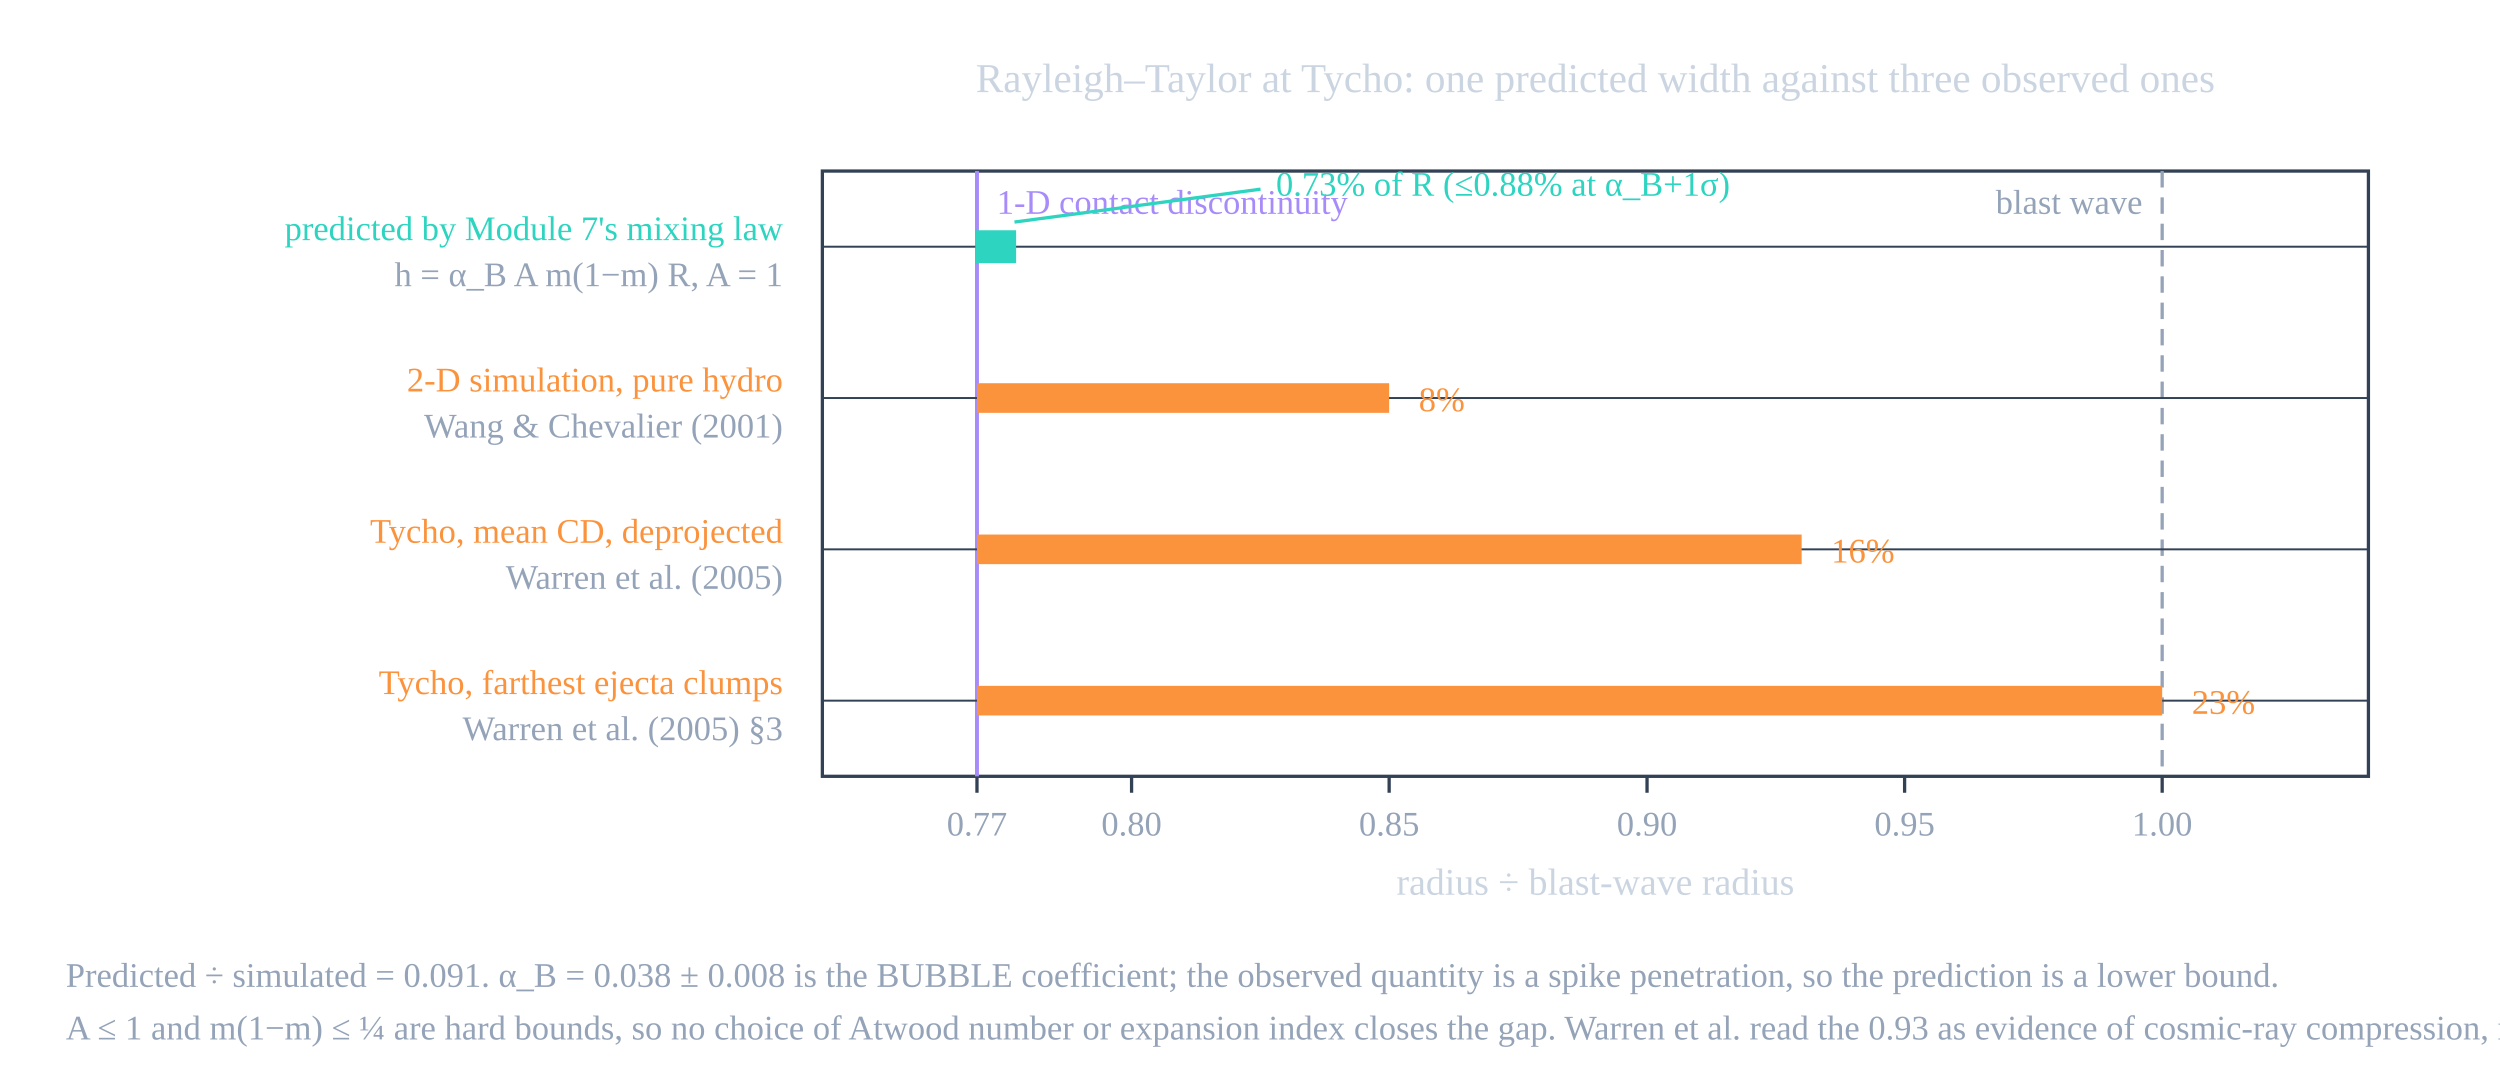
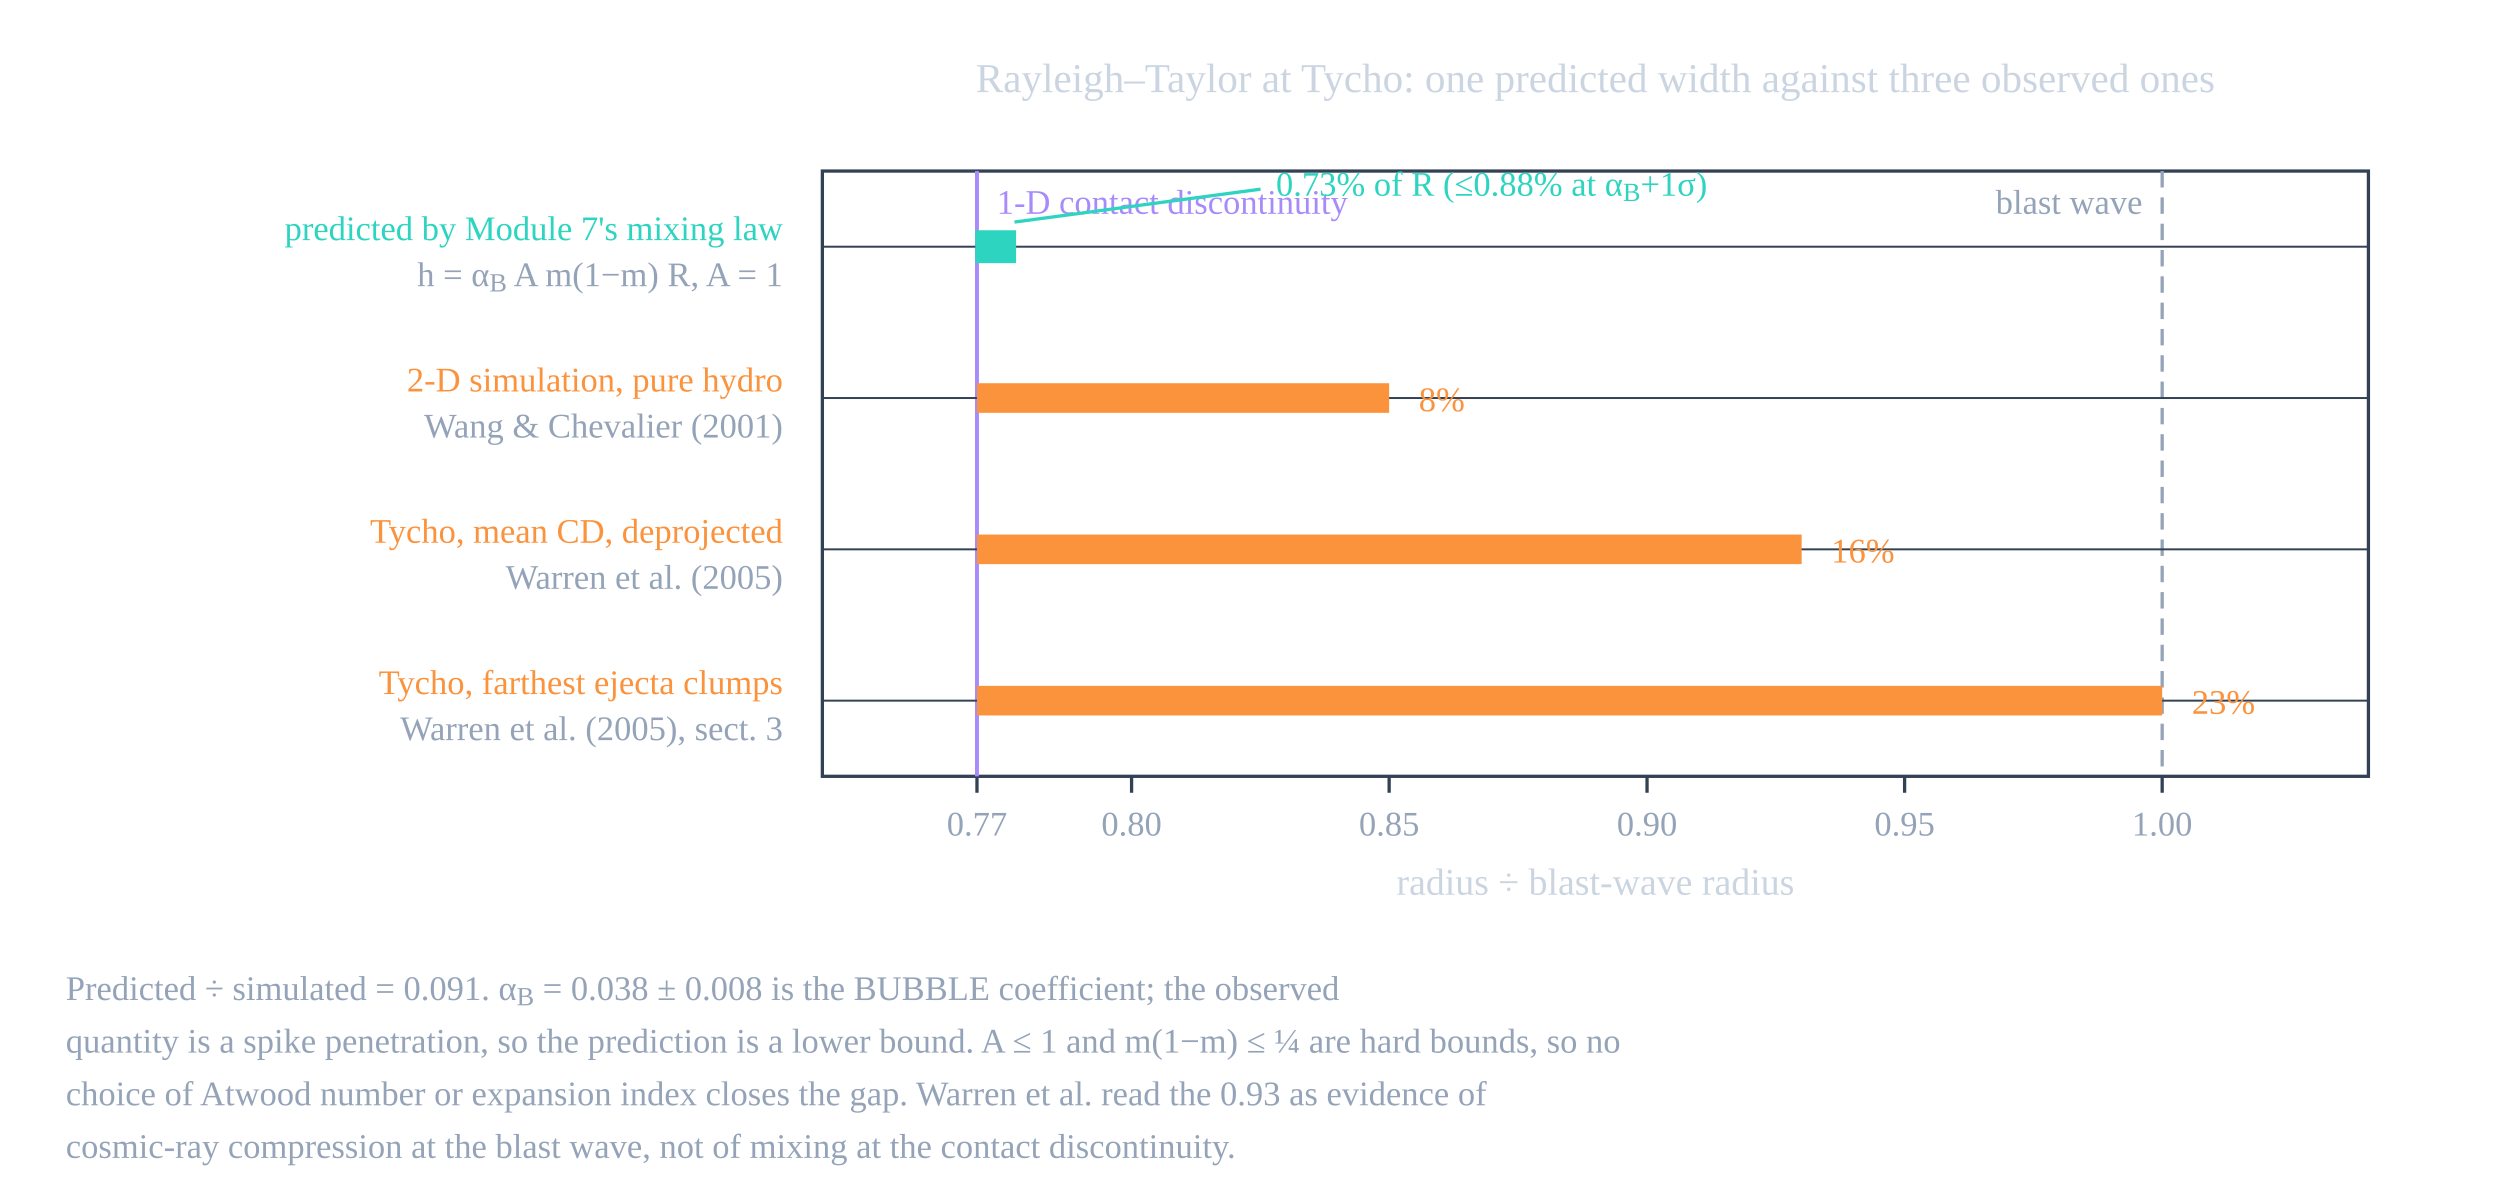
- <svg class="setupfig" viewBox="0 0 760 330" width="100%" role="img" aria-label="Four Rayleigh-Taylor mixing widths drawn on one radial axis from 0.74 to 1.04 in units of the blast-wave radius, every one starting at the one-dimensional contact discontinuity at 0.77. The width predicted by the plane-interface mixing law is 0.73 per cent of the blast-wave radius and is a hairline. The two-dimensional simulation gives 8 per cent, Tycho's mean contact discontinuity 16 per cent and its farthest clumps 23 per cent.">
+ <svg class="setupfig" viewBox="0 0 760 366" width="100%" role="img" aria-label="Four Rayleigh-Taylor mixing widths drawn on one radial axis from 0.74 to 1.04 in units of the blast-wave radius, every one starting at the one-dimensional contact discontinuity at 0.77. The width predicted by the plane-interface mixing law is 0.73 per cent of the blast-wave radius and is a hairline. The two-dimensional simulation gives 8 per cent, Tycho's mean contact discontinuity 16 per cent and its farthest clumps 23 per cent.">
  <text x="485.0" y="28.0" font-size="12.5" text-anchor="middle" fill="#cbd5e1">Rayleigh–Taylor at Tycho: one predicted width against three observed ones</text>
  <rect x="250" y="52" width="470" height="184" fill="none" stroke="#334155" stroke-width="1" />
  <line x1="297.0" y1="236" x2="297.0" y2="241" stroke="#334155" stroke-width="1" />
  <text x="297.0" y="254" font-size="10.5" text-anchor="middle" fill="#94a3b8">0.77</text>
  <line x1="344.0" y1="236" x2="344.0" y2="241" stroke="#334155" stroke-width="1" />
  <text x="344.0" y="254" font-size="10.5" text-anchor="middle" fill="#94a3b8">0.80</text>
  <line x1="422.3" y1="236" x2="422.3" y2="241" stroke="#334155" stroke-width="1" />
  <text x="422.3" y="254" font-size="10.5" text-anchor="middle" fill="#94a3b8">0.85</text>
  <line x1="500.7" y1="236" x2="500.7" y2="241" stroke="#334155" stroke-width="1" />
  <text x="500.7" y="254" font-size="10.5" text-anchor="middle" fill="#94a3b8">0.90</text>
  <line x1="579.0" y1="236" x2="579.0" y2="241" stroke="#334155" stroke-width="1" />
  <text x="579.0" y="254" font-size="10.5" text-anchor="middle" fill="#94a3b8">0.95</text>
  <line x1="657.3" y1="236" x2="657.3" y2="241" stroke="#334155" stroke-width="1" />
  <text x="657.3" y="254" font-size="10.5" text-anchor="middle" fill="#94a3b8">1.00</text>
  <text x="485.0" y="272.0" font-size="11.5" text-anchor="middle" fill="#cbd5e1">radius ÷ blast-wave radius</text>
  <line x1="657.3" y1="52" x2="657.3" y2="236" stroke="#94a3b8" stroke-width="1" stroke-dasharray="5 3" />
  <text x="651.3" y="65.0" font-size="10.5" text-anchor="end" fill="#94a3b8">blast wave</text>
  <line x1="297.0" y1="52" x2="297.0" y2="236" stroke="#a78bfa" stroke-width="1.2" />
  <text x="303.0" y="65.0" font-size="10.5" text-anchor="start" fill="#a78bfa">1-D contact discontinuity</text>
  <line x1="250" y1="75.0" x2="720" y2="75.0" stroke="#334155" stroke-width="0.6" />
  <text x="238.0" y="73.0" font-size="10.5" text-anchor="end" fill="#2dd4bf">predicted by Module 7's mixing law</text>
-   <text x="238.0" y="87.0" font-size="10.5" text-anchor="end" fill="#94a3b8">h = α_B A m(1−m) R, A = 1</text>
+   <text x="238.0" y="87.0" font-size="10.5" text-anchor="end" fill="#94a3b8">h = α<tspan baseline-shift="sub" font-size="8">B</tspan> A m(1−m) R, A = 1</text>
  <rect x="297.0" y="70.5" width="11.4" height="9" fill="#2dd4bf" stroke="#2dd4bf" stroke-width="1" />
  <line x1="308.4" y1="67.5" x2="383.2" y2="57.5" stroke="#2dd4bf" stroke-width="1" />
-   <text x="387.9" y="59.5" font-size="10.5" text-anchor="start" fill="#2dd4bf">0.73% of R (≤0.88% at α_B+1σ)</text>
+   <text x="387.9" y="59.5" font-size="10.5" text-anchor="start" fill="#2dd4bf">0.73% of R (≤0.88% at α<tspan baseline-shift="sub" font-size="8">B</tspan>+1σ)</text>
  <line x1="250" y1="121.0" x2="720" y2="121.0" stroke="#334155" stroke-width="0.6" />
  <text x="238.0" y="119.0" font-size="10.5" text-anchor="end" fill="#fb923c">2-D simulation, pure hydro</text>
  <text x="238.0" y="133.0" font-size="10.5" text-anchor="end" fill="#94a3b8">Wang &amp; Chevalier (2001)</text>
  <rect x="297.0" y="116.5" width="125.3" height="9" fill="#fb923c" />
  <text x="431.3" y="125.0" font-size="10.5" text-anchor="start" fill="#fb923c">8%</text>
  <line x1="250" y1="167.0" x2="720" y2="167.0" stroke="#334155" stroke-width="0.6" />
  <text x="238.0" y="165.0" font-size="10.5" text-anchor="end" fill="#fb923c">Tycho, mean CD, deprojected</text>
  <text x="238.0" y="179.0" font-size="10.5" text-anchor="end" fill="#94a3b8">Warren et al. (2005)</text>
  <rect x="297.0" y="162.5" width="250.7" height="9" fill="#fb923c" />
  <text x="556.7" y="171.0" font-size="10.5" text-anchor="start" fill="#fb923c">16%</text>
  <line x1="250" y1="213.0" x2="720" y2="213.0" stroke="#334155" stroke-width="0.6" />
  <text x="238.0" y="211.0" font-size="10.5" text-anchor="end" fill="#fb923c">Tycho, farthest ejecta clumps</text>
-   <text x="238.0" y="225.0" font-size="10.5" text-anchor="end" fill="#94a3b8">Warren et al. (2005) §3</text>
+   <text x="238.0" y="225.0" font-size="10.5" text-anchor="end" fill="#94a3b8">Warren et al. (2005), sect. 3</text>
  <rect x="297.0" y="208.5" width="360.3" height="9" fill="#fb923c" />
  <text x="666.3" y="217.0" font-size="10.5" text-anchor="start" fill="#fb923c">23%</text>
-   <text x="20.0" y="300.0" font-size="10.5" text-anchor="start" fill="#94a3b8">Predicted ÷ simulated = 0.091. α_B = 0.038 ± 0.008 is the BUBBLE coefficient; the observed quantity is a spike penetration, so the prediction is a lower bound.</text>
-   <text x="20.0" y="316.0" font-size="10.5" text-anchor="start" fill="#94a3b8">A ≤ 1 and m(1−m) ≤ ¼ are hard bounds, so no choice of Atwood number or expansion index closes the gap. Warren et al. read the 0.93 as evidence of cosmic-ray compression, not of mixing.</text>
+   <text x="20.0" y="304.0" font-size="10.5" text-anchor="start" fill="#94a3b8">Predicted ÷ simulated = 0.091. α<tspan baseline-shift="sub" font-size="8">B</tspan> = 0.038 ± 0.008 is the BUBBLE coefficient; the observed</text>
+   <text x="20.0" y="320.0" font-size="10.5" text-anchor="start" fill="#94a3b8">quantity is a spike penetration, so the prediction is a lower bound. A ≤ 1 and m(1−m) ≤ ¼ are hard bounds, so no</text>
+   <text x="20.0" y="336.0" font-size="10.5" text-anchor="start" fill="#94a3b8">choice of Atwood number or expansion index closes the gap. Warren et al. read the 0.93 as evidence of</text>
+   <text x="20.0" y="352.0" font-size="10.5" text-anchor="start" fill="#94a3b8">cosmic-ray compression at the blast wave, not of mixing at the contact discontinuity.</text>
</svg>
